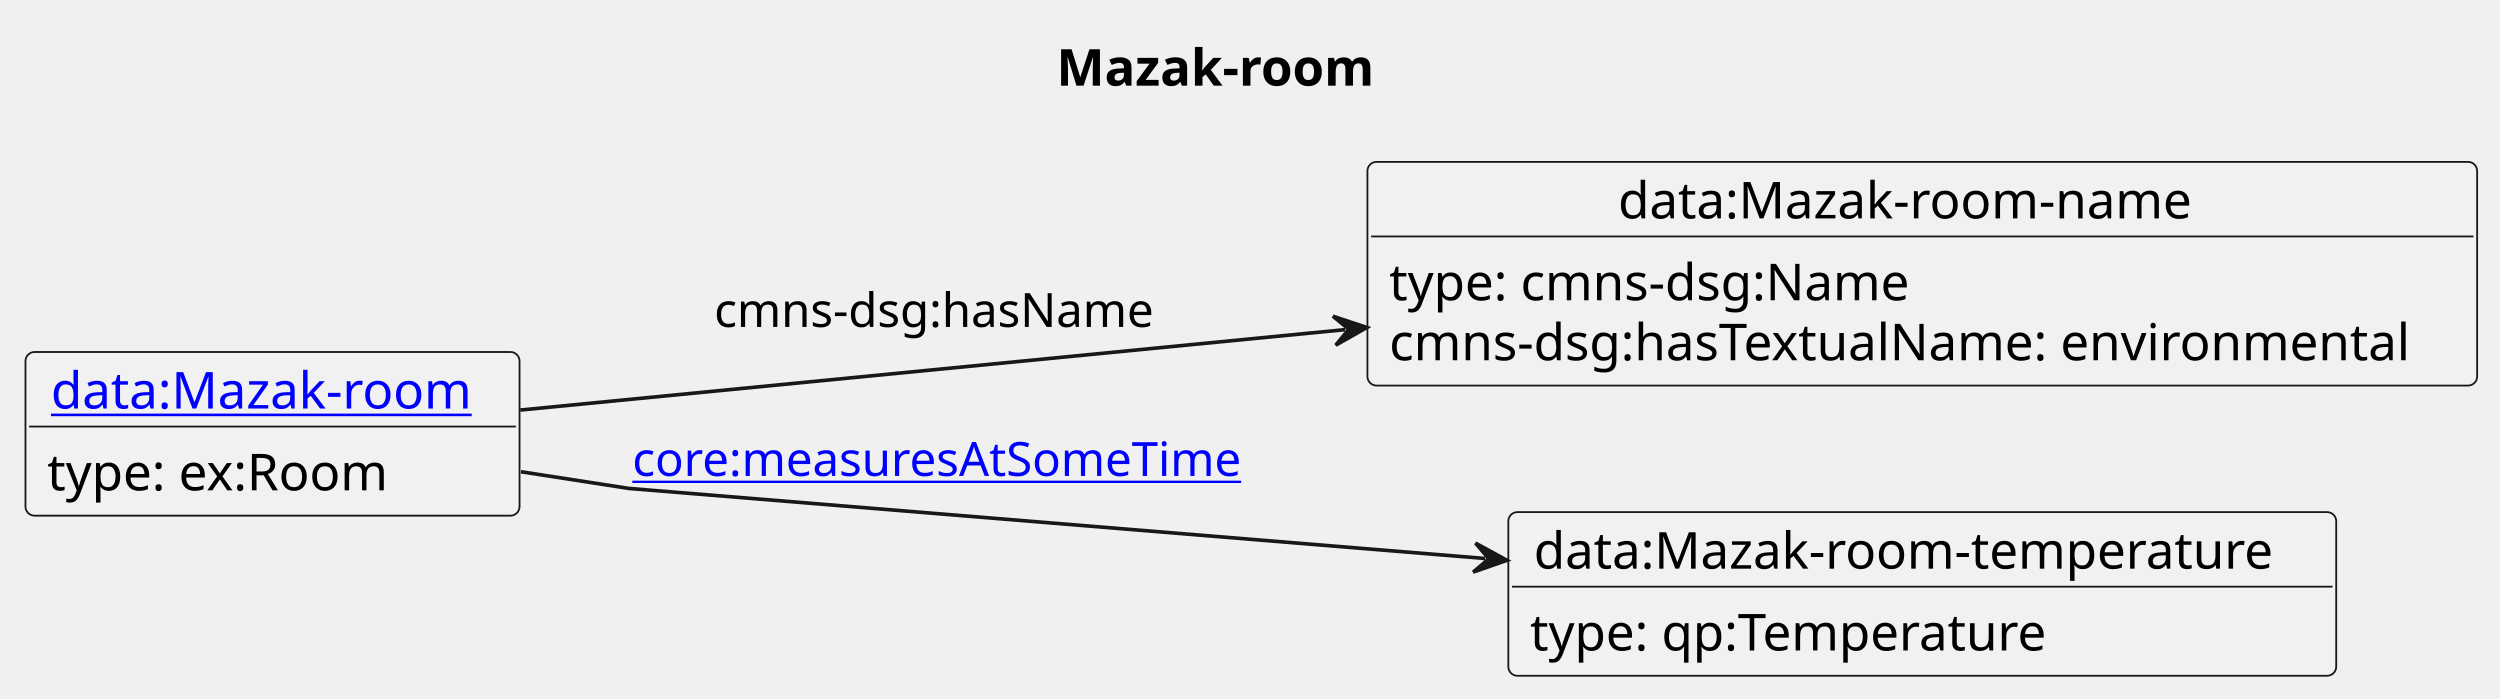
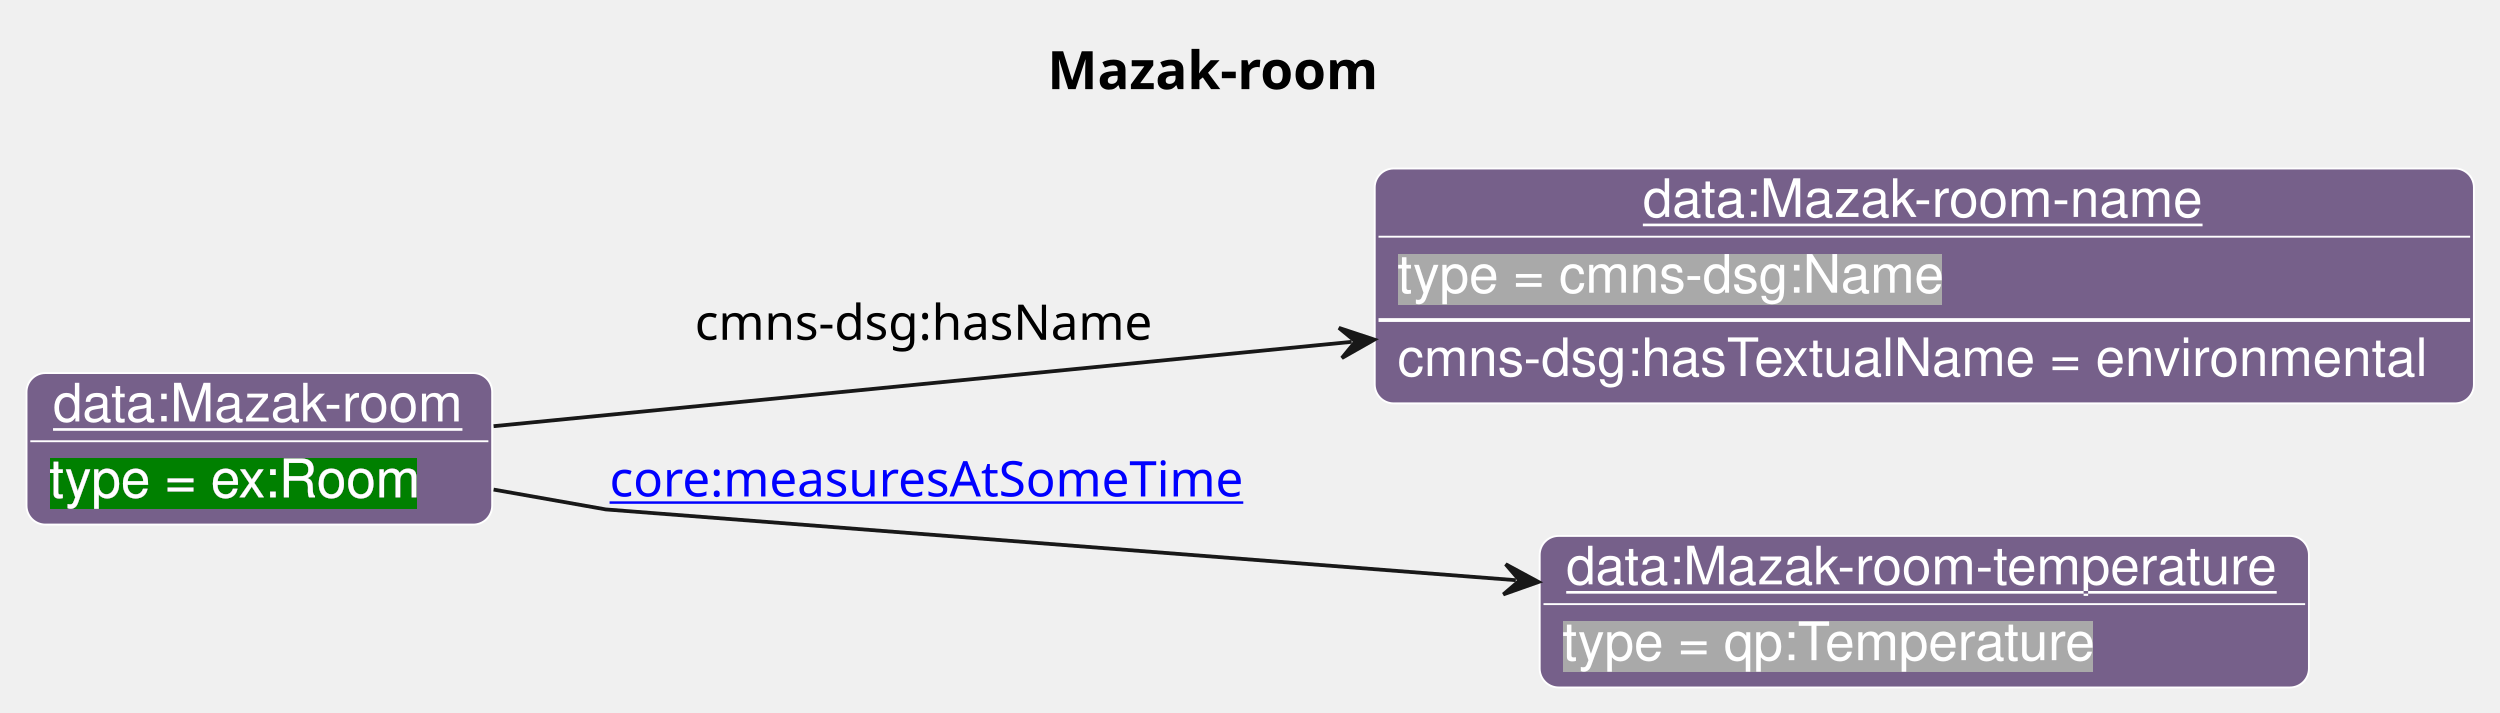
- <svg xmlns="http://www.w3.org/2000/svg" xmlns:xlink="http://www.w3.org/1999/xlink" contentStyleType="text/css" data-diagram-type="CLASS" height="192px" preserveAspectRatio="none" style="width:687px;height:192px;background:#FFFFFF;" version="1.1" viewBox="0 0 687 192" width="687px" zoomAndPan="magnify">
-   <defs />
+ <svg xmlns="http://www.w3.org/2000/svg" xmlns:xlink="http://www.w3.org/1999/xlink" contentStyleType="text/css" data-diagram-type="CLASS" height="188px" preserveAspectRatio="none" style="width:660px;height:188px;background:#FFFFFF;" version="1.1" viewBox="0 0 660 188" width="660px" zoomAndPan="magnify">
+   <defs>
+     <filter height="1" id="b4f0k2339i27u0" width="1" x="0" y="0">
+       <feFlood flood-color="#008000" result="flood" />
+       <feComposite in="SourceGraphic" in2="flood" operator="over" />
+     </filter>
+     <filter height="1" id="b4f0k2339i27u1" width="1" x="0" y="0">
+       <feFlood flood-color="#A9A9A9" result="flood" />
+       <feComposite in="SourceGraphic" in2="flood" operator="over" />
+     </filter>
+   </defs>
  <g>
-     <text fill="#000000" font-family="sans-serif" font-size="14" font-weight="bold" lengthAdjust="spacing" textLength="93.064" x="290.326" y="23.535">Mazak-room</text>
-     <g class="entity" data-entity="o1" data-source-line="4" data-uid="ent0002" id="entity_o1">
-       <rect fill="#F1F1F1" height="44.977" rx="2.5" ry="2.5" style="stroke:#181818;stroke-width:0.5;" width="135.769" x="7" y="96.728" />
-       <a href="./Mazak-room.html" target="_top" title="./Mazak-room.html" xlink:actuate="onRequest" xlink:href="./Mazak-room.html" xlink:show="new" xlink:title="./Mazak-room.html" xlink:type="simple">
-         <text fill="#0000FF" font-family="sans-serif" font-size="14" lengthAdjust="spacing" text-decoration="underline" textLength="121.769" x="14" y="112.263">data:Mazak-room</text>
-       </a>
-       <line style="stroke:#181818;stroke-width:0.5;" x1="8" x2="141.769" y1="117.217" y2="117.217" />
-       <text fill="#000000" font-family="sans-serif" font-size="14" lengthAdjust="spacing" textLength="97.959" x="13" y="134.752">type: ex:Room</text>
+     <text fill="#000000" font-family="sans-serif" font-size="14" font-weight="bold" lengthAdjust="spacing" textLength="93.064" x="276.524" y="23.535">Mazak-room</text>
+     <g class="entity" data-entity="v1" data-source-line="135" data-uid="ent0002" id="entity_v1">
+       <rect fill="#76608A" height="40" rx="5" ry="5" style="stroke:#FFFFFF;stroke-width:0.5;" width="122.931" x="7" y="98.488" />
+       <text fill="#FFFFFF" font-family="Helvetica" font-size="14" lengthAdjust="spacing" text-decoration="underline" textLength="108.931" x="14" y="111.269">data:Mazak-room</text>
+       <line style="stroke:#FFFFFF;stroke-width:0.5;" x1="8" x2="128.931" y1="116.488" y2="116.488" />
+       <text fill="#FFFFFF" filter="url(#b4f0k2339i27u0)" font-family="Helvetica" font-size="14" lengthAdjust="spacing" textLength="98.438" x="13" y="131.269">type = ex:Room</text>
    </g>
-     <g class="entity" data-entity="o2" data-source-line="7" data-uid="ent0003" id="entity_o2">
-       <rect fill="#F1F1F1" height="61.465" rx="2.5" ry="2.5" style="stroke:#181818;stroke-width:0.5;" width="304.947" x="375.77" y="44.488" />
-       <text fill="#000000" font-family="sans-serif" font-size="14" lengthAdjust="spacing" textLength="167.159" x="444.664" y="60.023">data:Mazak-room-name</text>
-       <line style="stroke:#181818;stroke-width:0.5;" x1="376.77" x2="679.717" y1="64.977" y2="64.977" />
-       <text fill="#000000" font-family="sans-serif" font-size="14" lengthAdjust="spacing" textLength="150.24" x="381.77" y="82.512">type: cmns-dsg:Name</text>
-       <text fill="#000000" font-family="sans-serif" font-size="14" lengthAdjust="spacing" textLength="292.947" x="381.77" y="99">cmns-dsg:hasTextualName: environmental</text>
+     <g class="entity" data-entity="v2" data-source-line="135" data-uid="ent0003" id="entity_v2">
+       <rect fill="#76608A" height="62" rx="5" ry="5" style="stroke:#FFFFFF;stroke-width:0.5;" width="290.182" x="362.93" y="44.488" />
+       <text fill="#FFFFFF" font-family="Helvetica" font-size="14" lengthAdjust="spacing" text-decoration="underline" textLength="148.613" x="433.714" y="57.269">data:Mazak-room-name</text>
+       <line style="stroke:#FFFFFF;stroke-width:0.5;" x1="363.93" x2="652.112" y1="62.488" y2="62.488" />
+       <text fill="#FFFFFF" filter="url(#b4f0k2339i27u1)" font-family="Helvetica" font-size="14" lengthAdjust="spacing" textLength="144.334" x="368.93" y="77.269">type = cmns-dsg:Name</text>
+       <line style="stroke:#FFFFFF;stroke-width:1;" x1="363.93" x2="652.112" y1="84.488" y2="84.488" />
+       <text fill="#FFFFFF" font-family="Helvetica" font-size="14" lengthAdjust="spacing" textLength="278.182" x="368.93" y="99.269">cmns-dsg:hasTextualName  = environmental</text>
    </g>
-     <g class="entity" data-entity="o3" data-source-line="10" data-uid="ent0004" id="entity_o3">
-       <rect fill="#F1F1F1" height="44.977" rx="2.5" ry="2.5" style="stroke:#181818;stroke-width:0.5;" width="227.5" x="414.49" y="140.728" />
-       <text fill="#000000" font-family="sans-serif" font-size="14" lengthAdjust="spacing" textLength="213.5" x="421.49" y="156.263">data:Mazak-room-temperature</text>
-       <line style="stroke:#181818;stroke-width:0.5;" x1="415.49" x2="640.99" y1="161.217" y2="161.217" />
-       <text fill="#000000" font-family="sans-serif" font-size="14" lengthAdjust="spacing" textLength="147.321" x="420.49" y="178.752">type: qp:Temperature</text>
+     <g class="entity" data-entity="v3" data-source-line="135" data-uid="ent0004" id="entity_v3">
+       <rect fill="#76608A" height="40" rx="5" ry="5" style="stroke:#FFFFFF;stroke-width:0.5;" width="203.075" x="406.48" y="141.488" />
+       <text fill="#FFFFFF" font-family="Helvetica" font-size="14" lengthAdjust="spacing" text-decoration="underline" textLength="189.075" x="413.48" y="154.269">data:Mazak-room-temperature</text>
+       <line style="stroke:#FFFFFF;stroke-width:0.5;" x1="407.48" x2="608.555" y1="159.488" y2="159.488" />
+       <text fill="#FFFFFF" filter="url(#b4f0k2339i27u1)" font-family="Helvetica" font-size="14" lengthAdjust="spacing" textLength="142.023" x="412.48" y="174.269">type = qp:Temperature</text>
    </g>
-     <g class="link" data-entity-1="o1" data-entity-2="o2" data-source-line="13" data-uid="lnk5" id="link_o1_o2">
-       <path codeLine="13" d="M142.97,112.678 C204.12,106.718 290.708,98.281 369.658,90.581" fill="none" id="o1-to-o2" style="stroke:#181818;stroke-width:1;" />
-       <polygon fill="#181818" points="375.63,89.998,366.284,86.891,370.654,90.484,367.061,94.853,375.63,89.998" style="stroke:#181818;stroke-width:1;" />
-       <text fill="#000000" font-family="sans-serif" font-size="13" lengthAdjust="spacing" textLength="126.077" x="196.27" y="89.847">cmns-dsg:hasName</text>
+     <g class="link" data-entity-1="v1" data-entity-2="v2" data-source-line="177" data-uid="lnk5" id="link_v1_v2">
+       <path codeLine="177" d="M130.31,112.508 C190.19,106.628 277.889,98.005 356.849,90.245" fill="none" id="v1-to-v2" style="stroke:#181818;stroke-width:1;" />
+       <polygon fill="#181818" points="362.82,89.658,353.472,86.558,357.844,90.147,354.254,94.519,362.82,89.658" style="stroke:#181818;stroke-width:1;" />
+       <text fill="#000000" font-family="sans-serif" font-size="13" lengthAdjust="spacing" textLength="126.077" x="183.43" y="89.707">cmns-dsg:hasName</text>
    </g>
-     <g class="link" data-entity-1="o1" data-entity-2="o3" data-source-line="15" data-uid="lnk6" id="link_o1_o3">
-       <path codeLine="15" d="M143.17,129.638 C159.71,132.198 172.77,134.218 172.77,134.218 C172.77,134.218 304.39,144.989 408.13,153.479" fill="none" id="o1-to-o3" style="stroke:#181818;stroke-width:1;" />
-       <polygon fill="#181818" points="414.11,153.968,405.466,149.248,409.127,153.56,404.814,157.221,414.11,153.968" style="stroke:#181818;stroke-width:1;" />
+     <g class="link" data-entity-1="v1" data-entity-2="v3" data-source-line="177" data-uid="lnk6" id="link_v1_v3">
+       <path codeLine="177" d="M130.31,129.248 C146.67,132.148 159.93,134.488 159.93,134.488 C159.93,134.488 297.698,145.203 400.178,153.173" fill="none" id="v1-to-v3" style="stroke:#181818;stroke-width:1;" />
+       <polygon fill="#181818" points="406.16,153.638,397.497,148.952,401.175,153.251,396.877,156.928,406.16,153.638" style="stroke:#181818;stroke-width:1;" />
      <a href="https://spec.industrialontologies.org/ontology/core/Core/measuresAtSomeTime" target="_top" title="https://spec.industrialontologies.org/ontology/core/Core/measuresAtSomeTime" xlink:actuate="onRequest" xlink:href="https://spec.industrialontologies.org/ontology/core/Core/measuresAtSomeTime" xlink:show="new" xlink:title="https://spec.industrialontologies.org/ontology/core/Core/measuresAtSomeTime" xlink:type="simple">
-         <text fill="#0000FF" font-family="sans-serif" font-size="13" lengthAdjust="spacing" text-decoration="underline" textLength="171.317" x="173.77" y="130.787">core:measuresAtSomeTime</text>
+         <text fill="#0000FF" font-family="sans-serif" font-size="13" lengthAdjust="spacing" text-decoration="underline" textLength="171.317" x="160.93" y="131.057">core:measuresAtSomeTime</text>
      </a>
    </g>
  </g>
</svg>
